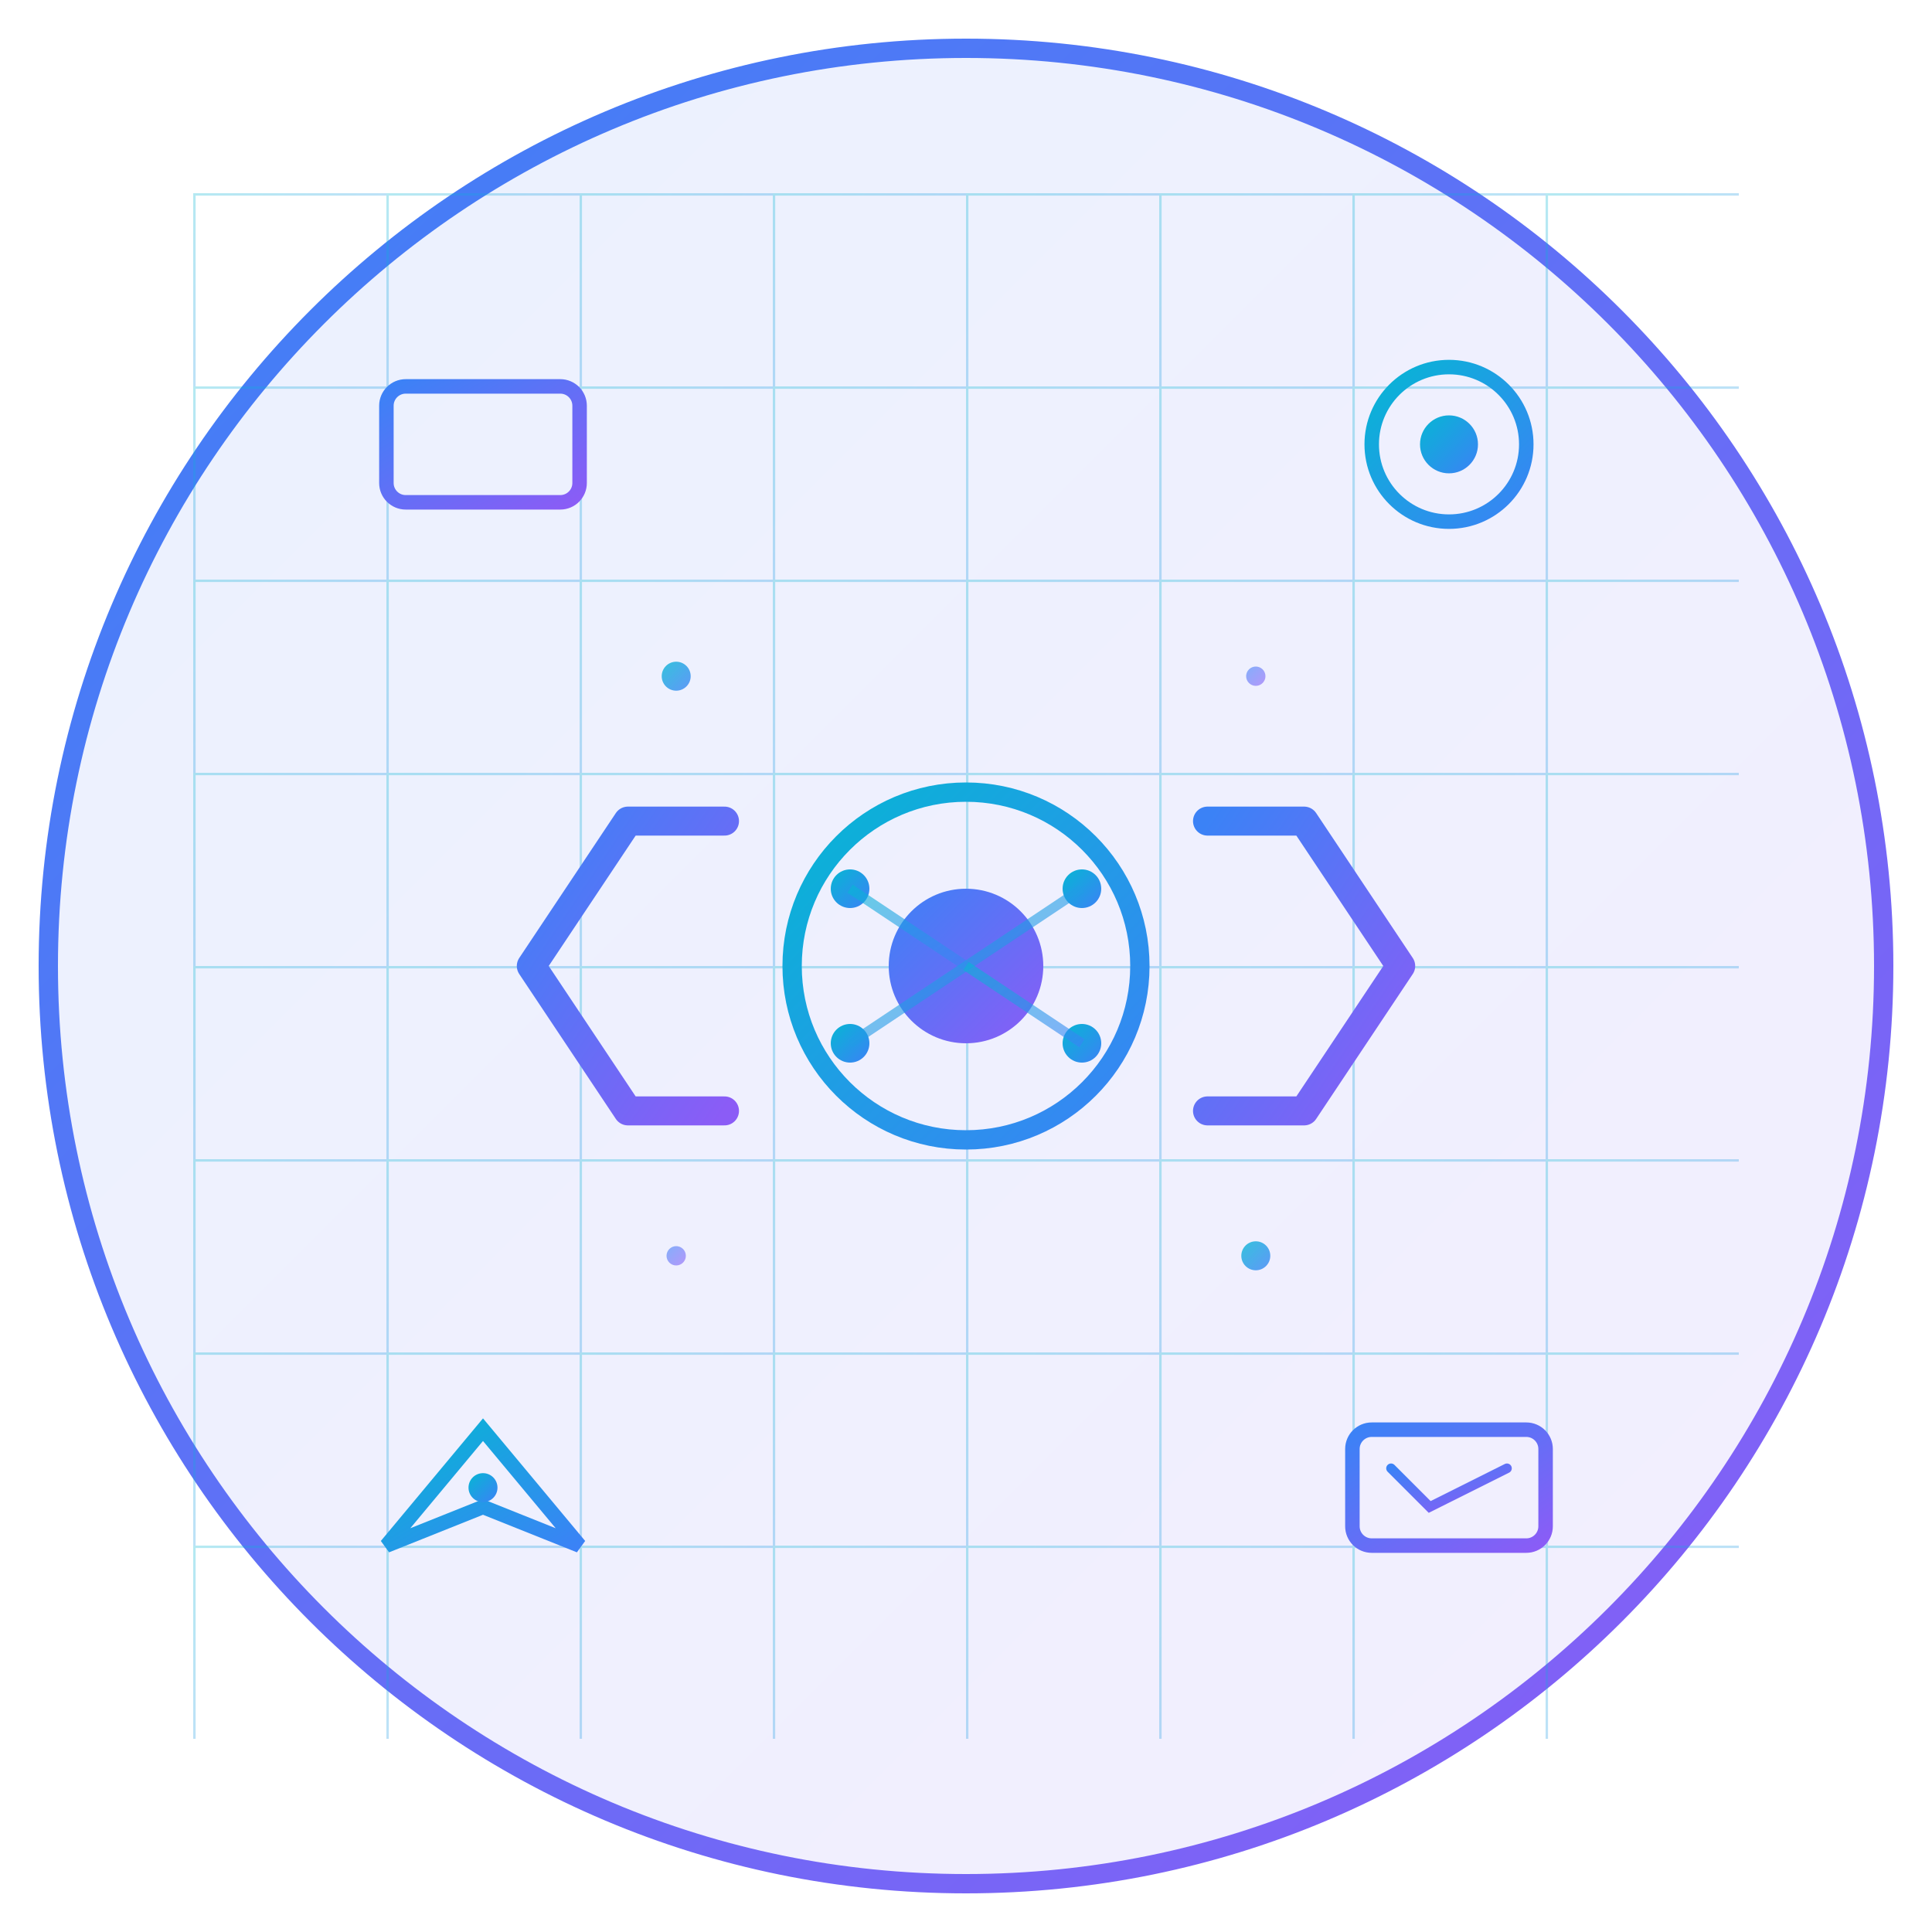
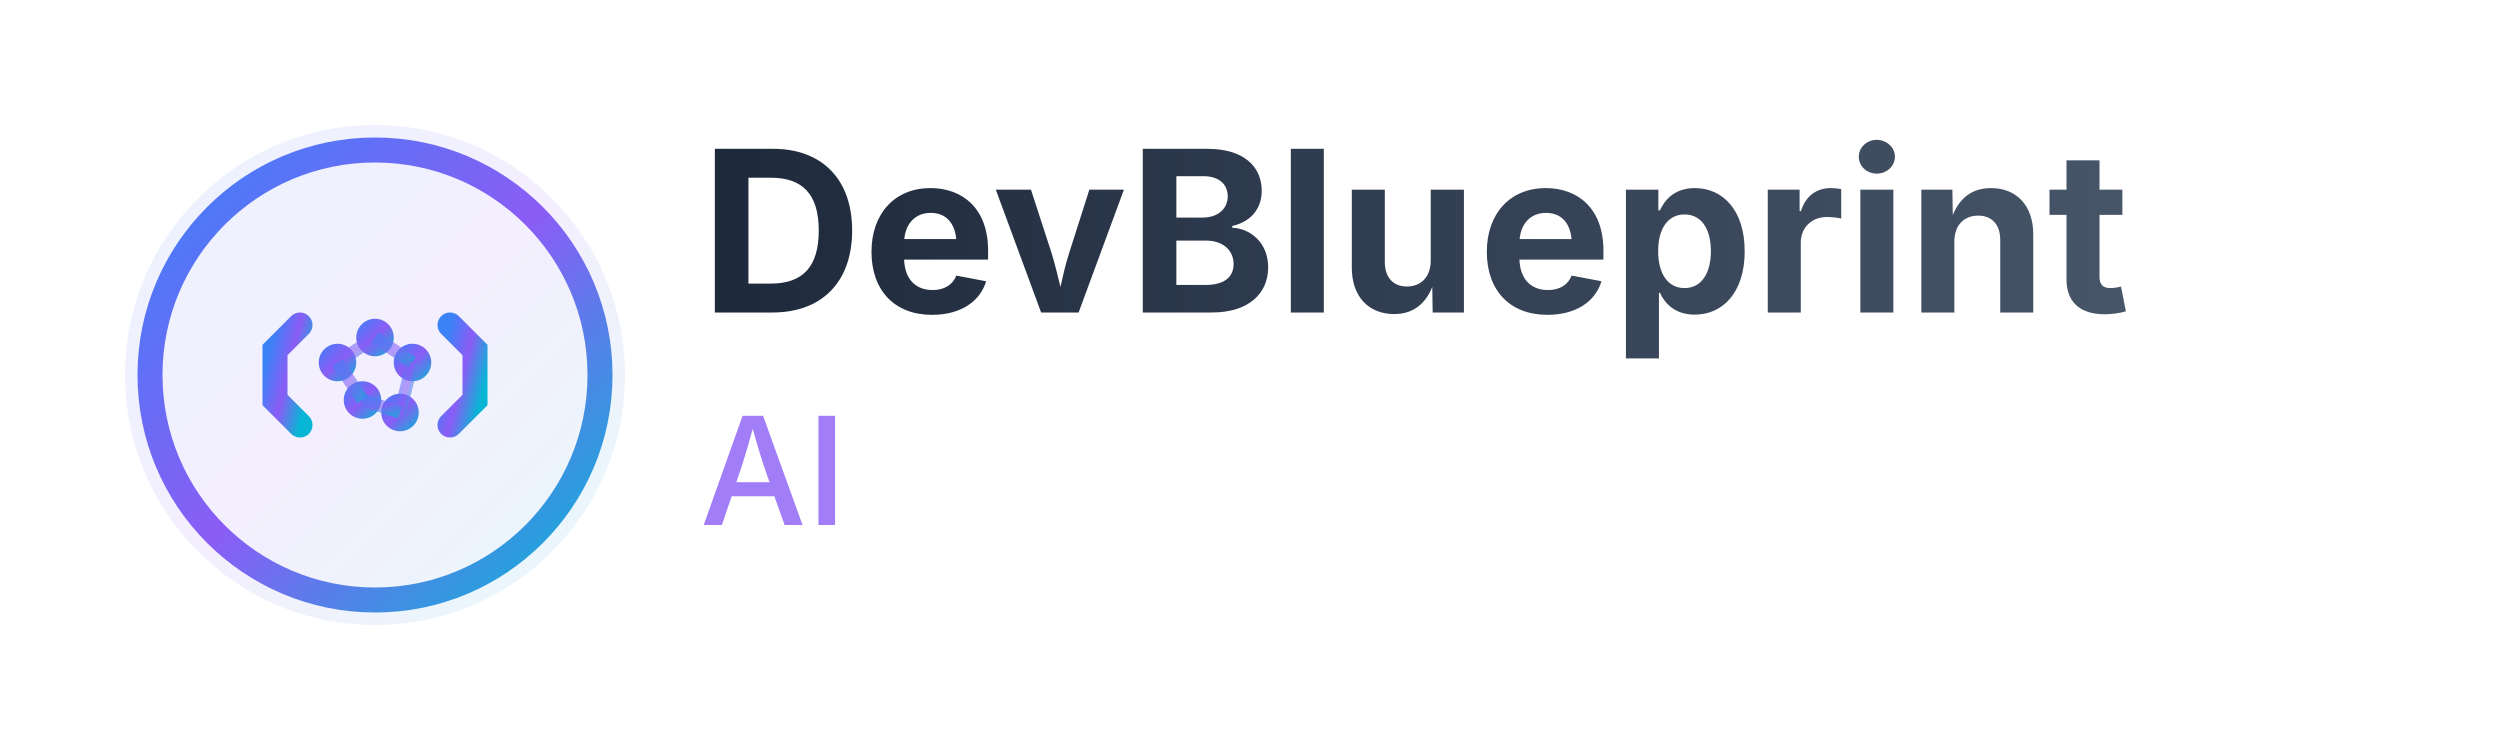
- <svg xmlns="http://www.w3.org/2000/svg" width="200" height="200" viewBox="0 0 200 200" fill="none">
+ <svg xmlns="http://www.w3.org/2000/svg" width="200" height="60" viewBox="0 0 200 60" fill="none">
  <defs>
-     <linearGradient id="bgGradient" x1="0%" y1="0%" x2="100%" y2="100%">
-       <stop offset="0%" style="stop-color:#3B82F6;stop-opacity:0.1" />
-       <stop offset="100%" style="stop-color:#8B5CF6;stop-opacity:0.1" />
+     <linearGradient id="logoGradient" x1="0%" y1="0%" x2="100%" y2="100%">
+       <stop offset="0%" style="stop-color:#3B82F6;stop-opacity:1" />
+       <stop offset="50%" style="stop-color:#8B5CF6;stop-opacity:1" />
+       <stop offset="100%" style="stop-color:#06B6D4;stop-opacity:1" />
    </linearGradient>
-     <linearGradient id="primaryGradient" x1="0%" y1="0%" x2="100%" y2="100%">
-       <stop offset="0%" style="stop-color:#3B82F6" />
-       <stop offset="100%" style="stop-color:#8B5CF6" />
-     </linearGradient>
-     <linearGradient id="accentGradient" x1="0%" y1="0%" x2="100%" y2="100%">
-       <stop offset="0%" style="stop-color:#06B6D4" />
-       <stop offset="100%" style="stop-color:#3B82F6" />
+     <linearGradient id="textGradient" x1="0%" y1="0%" x2="100%" y2="0%">
+       <stop offset="0%" style="stop-color:#1E293B;stop-opacity:1" />
+       <stop offset="100%" style="stop-color:#475569;stop-opacity:1" />
    </linearGradient>
  </defs>
-   <circle cx="100" cy="100" r="95" fill="url(#bgGradient)" stroke="url(#primaryGradient)" stroke-width="2" />
-   <g opacity="0.3">
-     <defs>
-       <pattern id="grid" width="20" height="20" patternUnits="userSpaceOnUse">
-         <path d="M 20 0 L 0 0 0 20" fill="none" stroke="url(#accentGradient)" stroke-width="0.5" />
-       </pattern>
-     </defs>
-     <rect x="20" y="20" width="160" height="160" fill="url(#grid)" />
+   <g transform="translate(8, 8)">
+     <circle cx="22" cy="22" r="20" fill="url(#logoGradient)" opacity="0.1" />
+     <circle cx="22" cy="22" r="18" fill="none" stroke="url(#logoGradient)" stroke-width="2" />
+     <g opacity="0.3">
+       <line x1="10" y1="10" x2="34" y2="10" stroke="url(#logoGradient)" stroke-width="0.5" />
+       <line x1="10" y1="16" x2="34" y2="16" stroke="url(#logoGradient)" stroke-width="0.5" />
+       <line x1="10" y1="22" x2="34" y2="22" stroke="url(#logoGradient)" stroke-width="0.5" />
+       <line x1="10" y1="28" x2="34" y2="28" stroke="url(#logoGradient)" stroke-width="0.5" />
+       <line x1="10" y1="34" x2="34" y2="34" stroke="url(#logoGradient)" stroke-width="0.5" />
+       <line x1="10" y1="10" x2="10" y2="34" stroke="url(#logoGradient)" stroke-width="0.5" />
+       <line x1="16" y1="10" x2="16" y2="34" stroke="url(#logoGradient)" stroke-width="0.5" />
+       <line x1="22" y1="10" x2="22" y2="34" stroke="url(#logoGradient)" stroke-width="0.5" />
+       <line x1="28" y1="10" x2="28" y2="34" stroke="url(#logoGradient)" stroke-width="0.5" />
+       <line x1="34" y1="10" x2="34" y2="34" stroke="url(#logoGradient)" stroke-width="0.5" />
+     </g>
+     <g transform="translate(22, 22)">
+       <path d="M-6 -4 L-8 -2 L-8 2 L-6 4" fill="none" stroke="url(#logoGradient)" stroke-width="2" stroke-linecap="round" />
+       <path d="M6 -4 L8 -2 L8 2 L6 4" fill="none" stroke="url(#logoGradient)" stroke-width="2" stroke-linecap="round" />
+       <circle cx="-3" cy="-1" r="1.5" fill="url(#logoGradient)" />
+       <circle cx="0" cy="-3" r="1.5" fill="url(#logoGradient)" />
+       <circle cx="3" cy="-1" r="1.5" fill="url(#logoGradient)" />
+       <circle cx="-1" cy="2" r="1.5" fill="url(#logoGradient)" />
+       <circle cx="2" cy="3" r="1.5" fill="url(#logoGradient)" />
+       <line x1="-3" y1="-1" x2="0" y2="-3" stroke="url(#logoGradient)" stroke-width="1" opacity="0.6" />
+       <line x1="0" y1="-3" x2="3" y2="-1" stroke="url(#logoGradient)" stroke-width="1" opacity="0.6" />
+       <line x1="-3" y1="-1" x2="-1" y2="2" stroke="url(#logoGradient)" stroke-width="1" opacity="0.6" />
+       <line x1="3" y1="-1" x2="2" y2="3" stroke="url(#logoGradient)" stroke-width="1" opacity="0.6" />
+       <line x1="-1" y1="2" x2="2" y2="3" stroke="url(#logoGradient)" stroke-width="1" opacity="0.6" />
+     </g>
  </g>
-   <g transform="translate(100, 100)">
-     <path d="M -25 -15 L -35 -15 L -45 0 L -35 15 L -25 15" fill="none" stroke="url(#primaryGradient)" stroke-width="3" stroke-linecap="round" stroke-linejoin="round" />
-     <path d="M 25 -15 L 35 -15 L 45 0 L 35 15 L 25 15" fill="none" stroke="url(#primaryGradient)" stroke-width="3" stroke-linecap="round" stroke-linejoin="round" />
-     <circle cx="0" cy="0" r="18" fill="none" stroke="url(#accentGradient)" stroke-width="2" />
-     <circle cx="0" cy="0" r="8" fill="url(#primaryGradient)" />
-     <circle cx="-12" cy="-8" r="2" fill="url(#accentGradient)" />
-     <circle cx="12" cy="-8" r="2" fill="url(#accentGradient)" />
-     <circle cx="-12" cy="8" r="2" fill="url(#accentGradient)" />
-     <circle cx="12" cy="8" r="2" fill="url(#accentGradient)" />
-     <line x1="-12" y1="-8" x2="0" y2="0" stroke="url(#accentGradient)" stroke-width="1" opacity="0.6" />
-     <line x1="12" y1="-8" x2="0" y2="0" stroke="url(#accentGradient)" stroke-width="1" opacity="0.6" />
-     <line x1="-12" y1="8" x2="0" y2="0" stroke="url(#accentGradient)" stroke-width="1" opacity="0.6" />
-     <line x1="12" y1="8" x2="0" y2="0" stroke="url(#accentGradient)" stroke-width="1" opacity="0.6" />
-   </g>
-   <g transform="translate(40, 40)">
-     <rect x="0" y="0" width="20" height="12" fill="none" stroke="url(#primaryGradient)" stroke-width="1.5" rx="2" />
-     <line x1="4" y1="4" x2="16" y2="4" stroke="url(#primaryGradient)" stroke-width="1" />
-     <line x1="4" y1="8" x2="12" y2="8" stroke="url(#primaryGradient)" stroke-width="1" />
-   </g>
-   <g transform="translate(140, 40)">
-     <circle cx="10" cy="6" r="8" fill="none" stroke="url(#accentGradient)" stroke-width="1.5" />
-     <circle cx="10" cy="6" r="3" fill="url(#accentGradient)" />
-   </g>
-   <g transform="translate(40, 148)">
-     <polygon points="0,12 10,0 20,12 10,8" fill="none" stroke="url(#accentGradient)" stroke-width="1.5" />
-     <circle cx="10" cy="6" r="1.5" fill="url(#accentGradient)" />
-   </g>
-   <g transform="translate(140, 148)">
-     <rect x="0" y="0" width="20" height="12" fill="none" stroke="url(#primaryGradient)" stroke-width="1.5" rx="2" />
-     <path d="M 4 4 L 8 8 L 16 4" fill="none" stroke="url(#primaryGradient)" stroke-width="1" stroke-linecap="round" />
-   </g>
-   <circle cx="70" cy="70" r="1.5" fill="url(#accentGradient)" opacity="0.8">
-     <animate attributeName="opacity" values="0.8;0.3;0.8" dur="2s" repeatCount="indefinite" />
-   </circle>
-   <circle cx="130" cy="70" r="1" fill="url(#primaryGradient)" opacity="0.6">
-     <animate attributeName="opacity" values="0.6;0.2;0.6" dur="3s" repeatCount="indefinite" />
-   </circle>
-   <circle cx="70" cy="130" r="1" fill="url(#primaryGradient)" opacity="0.6">
-     <animate attributeName="opacity" values="0.6;0.2;0.6" dur="2.5s" repeatCount="indefinite" />
-   </circle>
-   <circle cx="130" cy="130" r="1.5" fill="url(#accentGradient)" opacity="0.8">
-     <animate attributeName="opacity" values="0.8;0.3;0.8" dur="3.5s" repeatCount="indefinite" />
-   </circle>
+   <text x="56" y="25" font-family="Inter, system-ui, sans-serif" font-size="18" font-weight="700" fill="url(#textGradient)">
+     DevBlueprint
+   </text>
+   <text x="56" y="42" font-family="Inter, system-ui, sans-serif" font-size="12" font-weight="500" fill="#8B5CF6" opacity="0.8">
+     AI
+   </text>
</svg>
